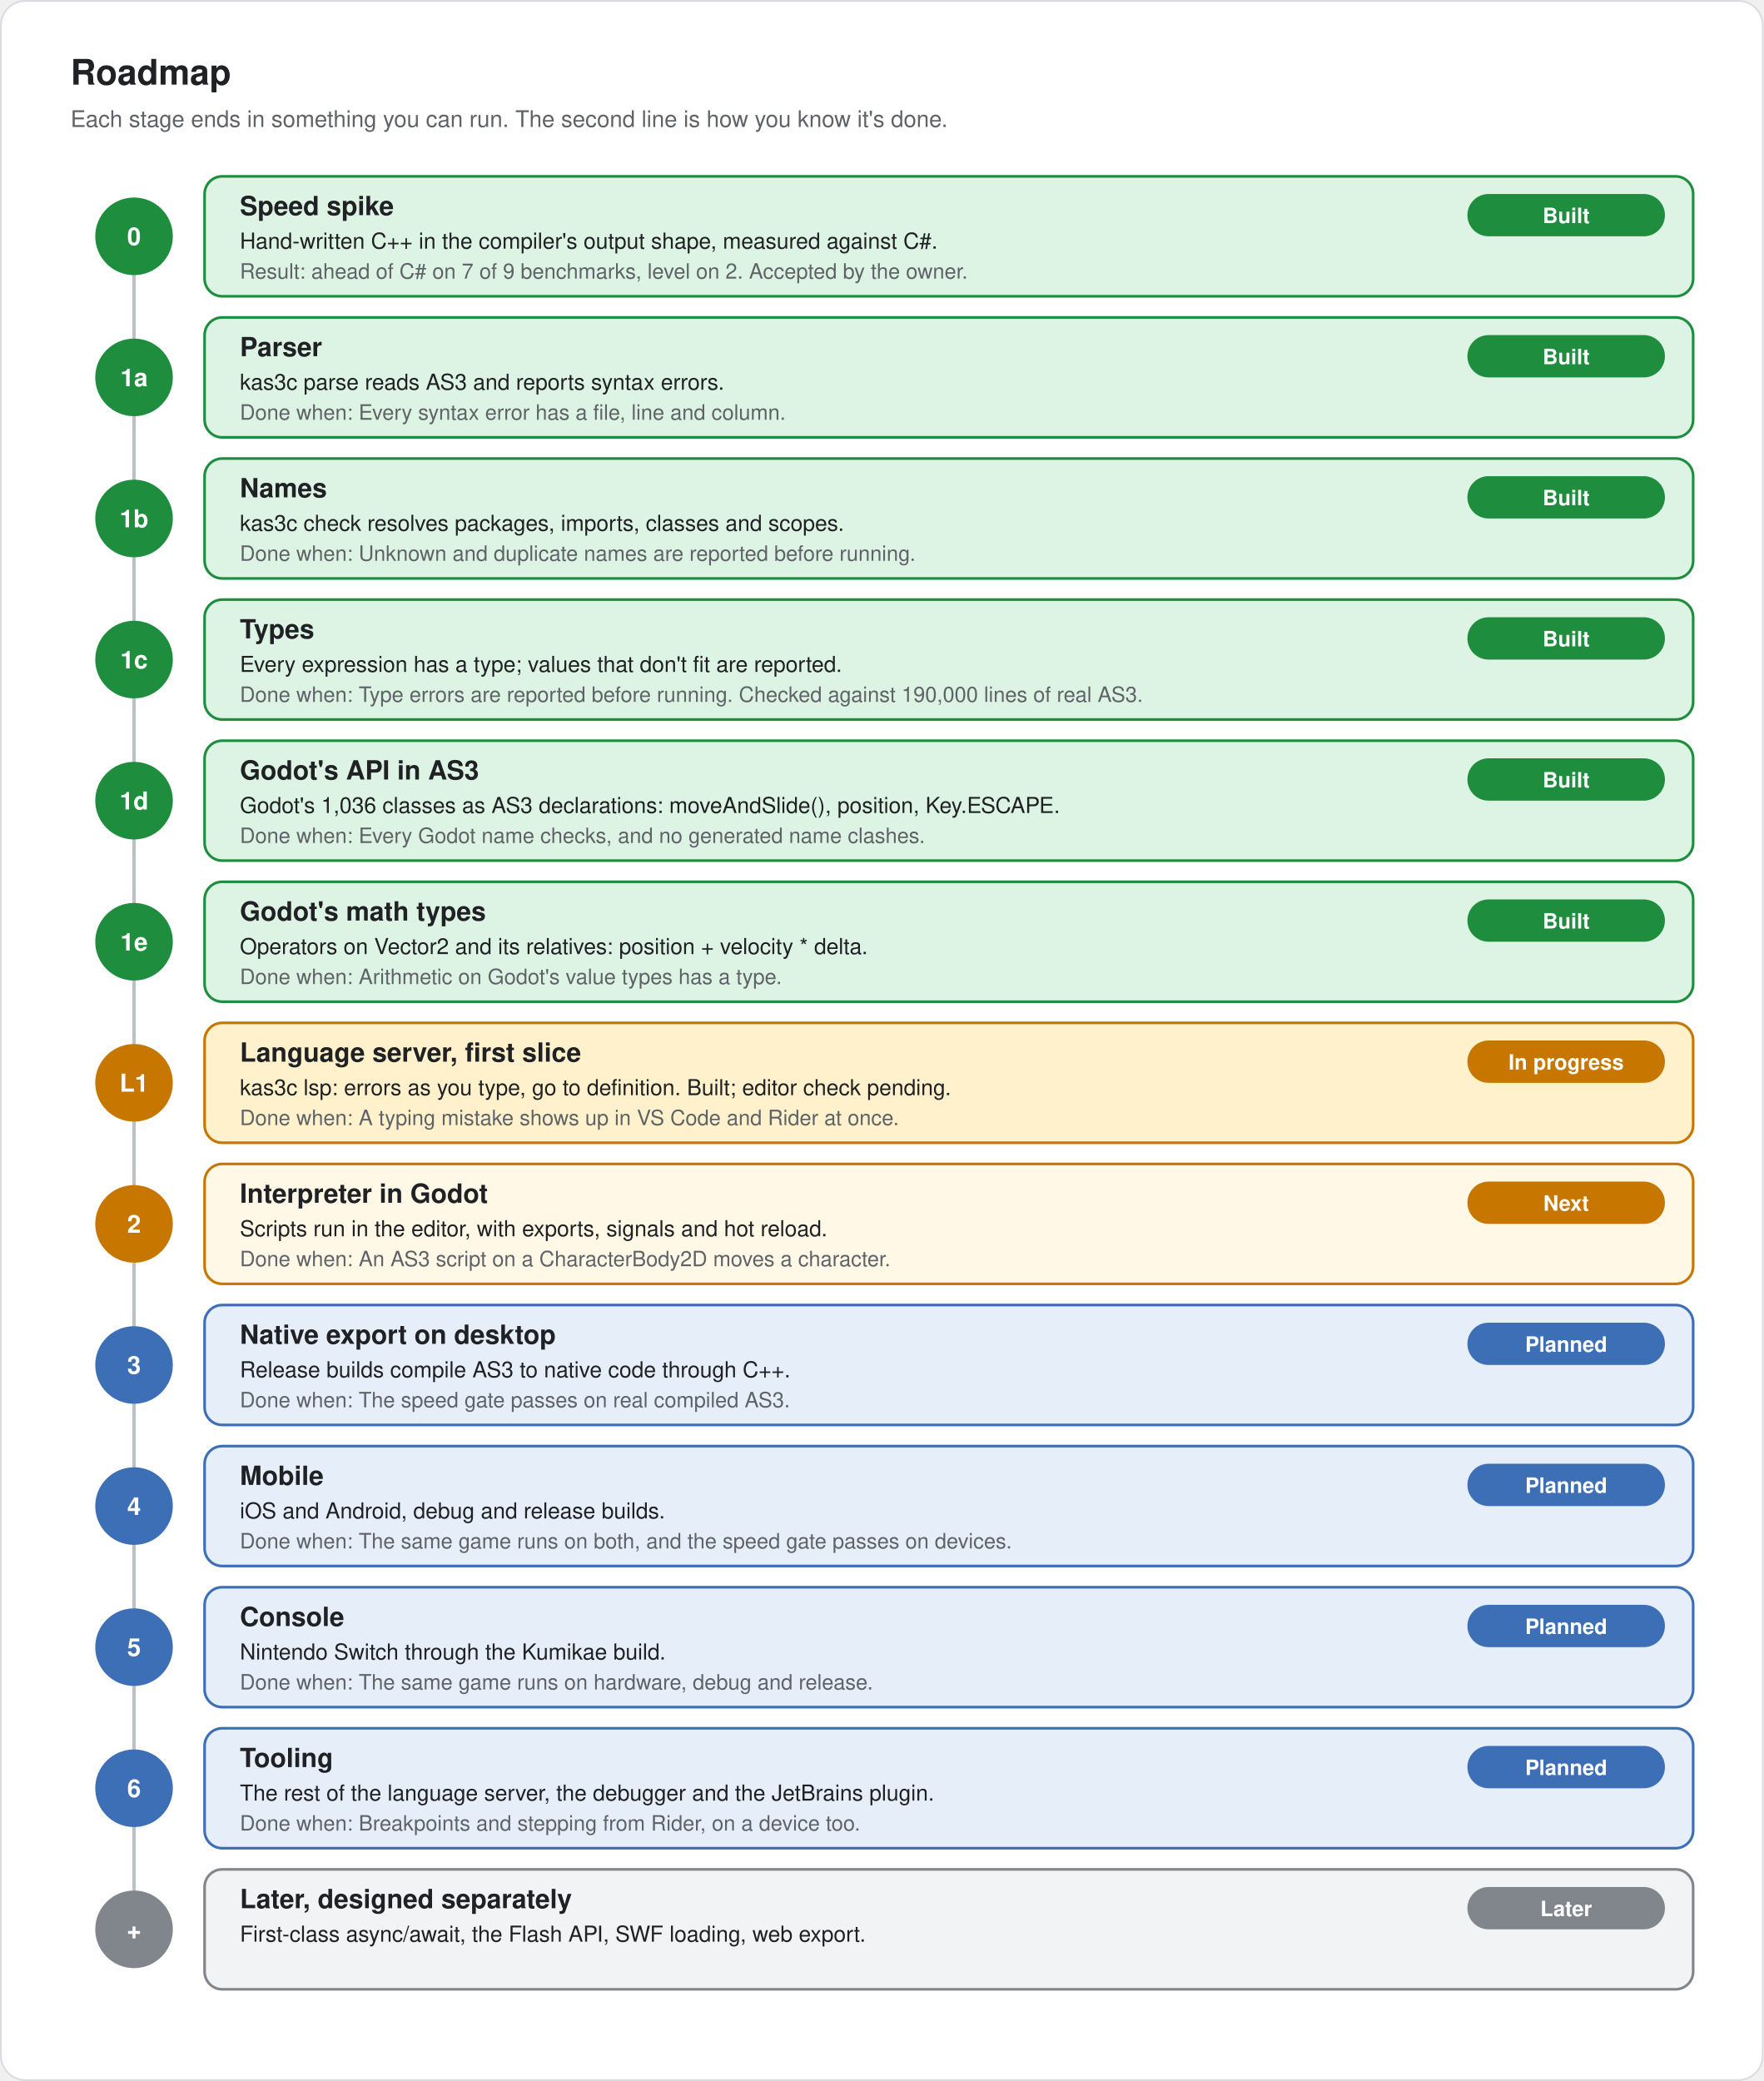
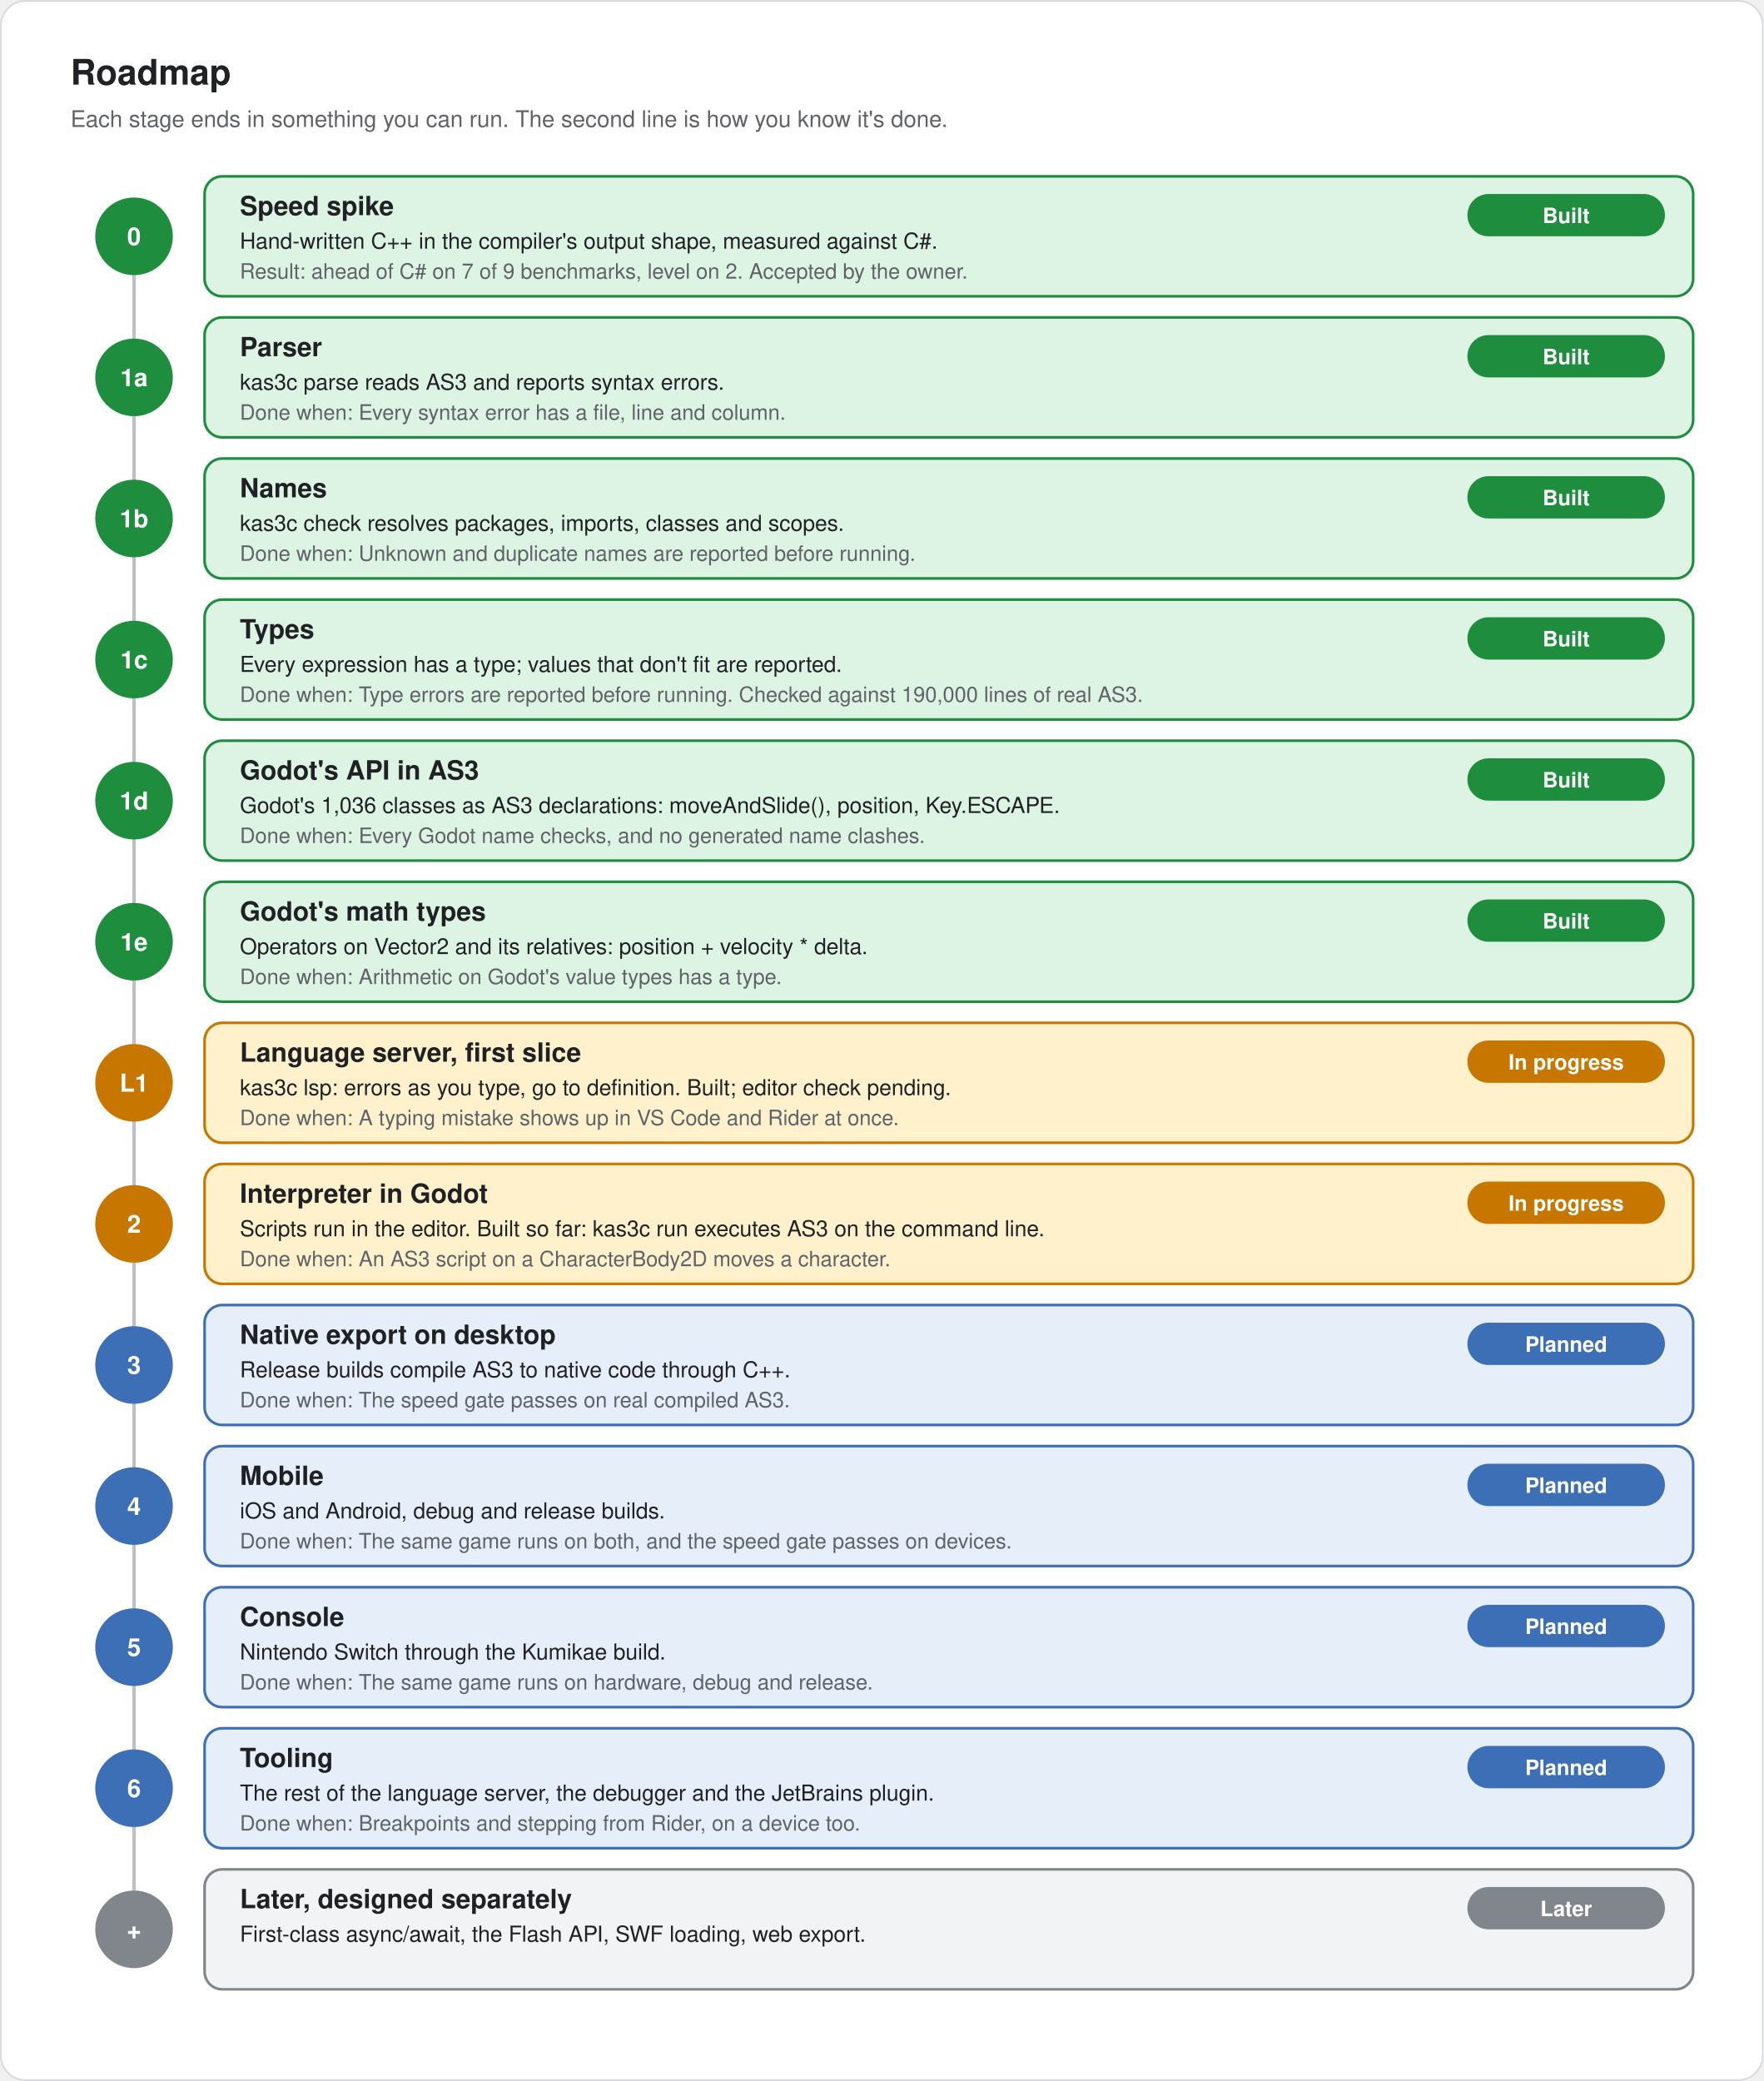
<svg xmlns="http://www.w3.org/2000/svg" viewBox="0 0 1000 1180" width="1000" height="1180" font-family="Helvetica Neue, Helvetica, Arial, sans-serif" role="img" aria-label="Roadmap">
  <defs>
    <marker id="arrow" viewBox="0 0 10 10" refX="9" refY="5" markerWidth="8" markerHeight="8" orient="auto-start-reverse">
      <path d="M0 0 L10 5 L0 10 z" fill="#5F6368" />
    </marker>
  </defs>
  <rect x="0.5" y="0.5" width="999" height="1179" rx="14" fill="#FFFFFF" stroke="#DADCE0" />
  <text x="40" y="48" font-size="20" text-anchor="start" font-weight="bold" fill="#202124">Roadmap</text>
  <text x="40" y="72" font-size="13" text-anchor="start" font-weight="normal" fill="#5F6368">Each stage ends in something you can run. The second line is how you know it's done.</text>
  <line x1="76" y1="134.0" x2="76" y2="1094.0" stroke="#BDC1C6" stroke-width="2" />
  <rect x="116" y="100" width="844" height="68" rx="10" fill="#DDF4E4" stroke="#1E8E3E" stroke-width="1.5" />
  <circle cx="76" cy="134.0" r="22" fill="#1E8E3E" />
  <text x="76" y="139.0" font-size="14" text-anchor="middle" font-weight="bold" fill="#FFFFFF">0</text>
  <text x="136" y="122" font-size="15" text-anchor="start" font-weight="bold" fill="#202124">Speed spike</text>
  <text x="136" y="141" font-size="12.5" text-anchor="start" font-weight="normal" fill="#202124">Hand-written C++ in the compiler's output shape, measured against C#.</text>
  <text x="136" y="158" font-size="12" text-anchor="start" font-weight="normal" fill="#5F6368">Result: ahead of C# on 7 of 9 benchmarks, level on 2. Accepted by the owner.</text>
  <rect x="832" y="110" width="112" height="24" rx="12.0" fill="#1E8E3E" />
  <text x="888.0" y="126.5" font-size="12" text-anchor="middle" font-weight="bold" fill="#FFFFFF">Built</text>
  <rect x="116" y="180" width="844" height="68" rx="10" fill="#DDF4E4" stroke="#1E8E3E" stroke-width="1.5" />
  <circle cx="76" cy="214.0" r="22" fill="#1E8E3E" />
  <text x="76" y="219.0" font-size="14" text-anchor="middle" font-weight="bold" fill="#FFFFFF">1a</text>
  <text x="136" y="202" font-size="15" text-anchor="start" font-weight="bold" fill="#202124">Parser</text>
  <text x="136" y="221" font-size="12.5" text-anchor="start" font-weight="normal" fill="#202124">kas3c parse reads AS3 and reports syntax errors.</text>
  <text x="136" y="238" font-size="12" text-anchor="start" font-weight="normal" fill="#5F6368">Done when: Every syntax error has a file, line and column.</text>
  <rect x="832" y="190" width="112" height="24" rx="12.0" fill="#1E8E3E" />
  <text x="888.0" y="206.5" font-size="12" text-anchor="middle" font-weight="bold" fill="#FFFFFF">Built</text>
  <rect x="116" y="260" width="844" height="68" rx="10" fill="#DDF4E4" stroke="#1E8E3E" stroke-width="1.5" />
  <circle cx="76" cy="294.0" r="22" fill="#1E8E3E" />
  <text x="76" y="299.0" font-size="14" text-anchor="middle" font-weight="bold" fill="#FFFFFF">1b</text>
  <text x="136" y="282" font-size="15" text-anchor="start" font-weight="bold" fill="#202124">Names</text>
  <text x="136" y="301" font-size="12.5" text-anchor="start" font-weight="normal" fill="#202124">kas3c check resolves packages, imports, classes and scopes.</text>
  <text x="136" y="318" font-size="12" text-anchor="start" font-weight="normal" fill="#5F6368">Done when: Unknown and duplicate names are reported before running.</text>
  <rect x="832" y="270" width="112" height="24" rx="12.0" fill="#1E8E3E" />
  <text x="888.0" y="286.5" font-size="12" text-anchor="middle" font-weight="bold" fill="#FFFFFF">Built</text>
  <rect x="116" y="340" width="844" height="68" rx="10" fill="#DDF4E4" stroke="#1E8E3E" stroke-width="1.5" />
  <circle cx="76" cy="374.0" r="22" fill="#1E8E3E" />
  <text x="76" y="379.0" font-size="14" text-anchor="middle" font-weight="bold" fill="#FFFFFF">1c</text>
  <text x="136" y="362" font-size="15" text-anchor="start" font-weight="bold" fill="#202124">Types</text>
  <text x="136" y="381" font-size="12.5" text-anchor="start" font-weight="normal" fill="#202124">Every expression has a type; values that don't fit are reported.</text>
  <text x="136" y="398" font-size="12" text-anchor="start" font-weight="normal" fill="#5F6368">Done when: Type errors are reported before running. Checked against 190,000 lines of real AS3.</text>
  <rect x="832" y="350" width="112" height="24" rx="12.0" fill="#1E8E3E" />
  <text x="888.0" y="366.5" font-size="12" text-anchor="middle" font-weight="bold" fill="#FFFFFF">Built</text>
  <rect x="116" y="420" width="844" height="68" rx="10" fill="#DDF4E4" stroke="#1E8E3E" stroke-width="1.5" />
  <circle cx="76" cy="454.0" r="22" fill="#1E8E3E" />
  <text x="76" y="459.0" font-size="14" text-anchor="middle" font-weight="bold" fill="#FFFFFF">1d</text>
  <text x="136" y="442" font-size="15" text-anchor="start" font-weight="bold" fill="#202124">Godot's API in AS3</text>
  <text x="136" y="461" font-size="12.5" text-anchor="start" font-weight="normal" fill="#202124">Godot's 1,036 classes as AS3 declarations: moveAndSlide(), position, Key.ESCAPE.</text>
  <text x="136" y="478" font-size="12" text-anchor="start" font-weight="normal" fill="#5F6368">Done when: Every Godot name checks, and no generated name clashes.</text>
  <rect x="832" y="430" width="112" height="24" rx="12.0" fill="#1E8E3E" />
  <text x="888.0" y="446.5" font-size="12" text-anchor="middle" font-weight="bold" fill="#FFFFFF">Built</text>
  <rect x="116" y="500" width="844" height="68" rx="10" fill="#DDF4E4" stroke="#1E8E3E" stroke-width="1.5" />
  <circle cx="76" cy="534.0" r="22" fill="#1E8E3E" />
  <text x="76" y="539.0" font-size="14" text-anchor="middle" font-weight="bold" fill="#FFFFFF">1e</text>
  <text x="136" y="522" font-size="15" text-anchor="start" font-weight="bold" fill="#202124">Godot's math types</text>
  <text x="136" y="541" font-size="12.5" text-anchor="start" font-weight="normal" fill="#202124">Operators on Vector2 and its relatives: position + velocity * delta.</text>
  <text x="136" y="558" font-size="12" text-anchor="start" font-weight="normal" fill="#5F6368">Done when: Arithmetic on Godot's value types has a type.</text>
  <rect x="832" y="510" width="112" height="24" rx="12.0" fill="#1E8E3E" />
  <text x="888.0" y="526.5" font-size="12" text-anchor="middle" font-weight="bold" fill="#FFFFFF">Built</text>
  <rect x="116" y="580" width="844" height="68" rx="10" fill="#FFF1CC" stroke="#C77700" stroke-width="1.5" />
  <circle cx="76" cy="614.0" r="22" fill="#C77700" />
  <text x="76" y="619.0" font-size="14" text-anchor="middle" font-weight="bold" fill="#FFFFFF">L1</text>
  <text x="136" y="602" font-size="15" text-anchor="start" font-weight="bold" fill="#202124">Language server, first slice</text>
  <text x="136" y="621" font-size="12.5" text-anchor="start" font-weight="normal" fill="#202124">kas3c lsp: errors as you type, go to definition. Built; editor check pending.</text>
  <text x="136" y="638" font-size="12" text-anchor="start" font-weight="normal" fill="#5F6368">Done when: A typing mistake shows up in VS Code and Rider at once.</text>
  <rect x="832" y="590" width="112" height="24" rx="12.0" fill="#C77700" />
  <text x="888.0" y="606.5" font-size="12" text-anchor="middle" font-weight="bold" fill="#FFFFFF">In progress</text>
-   <rect x="116" y="660" width="844" height="68" rx="10" fill="#FFF8E6" stroke="#C77700" stroke-width="1.5" />
+   <rect x="116" y="660" width="844" height="68" rx="10" fill="#FFF1CC" stroke="#C77700" stroke-width="1.5" />
  <circle cx="76" cy="694.0" r="22" fill="#C77700" />
  <text x="76" y="699.0" font-size="14" text-anchor="middle" font-weight="bold" fill="#FFFFFF">2</text>
  <text x="136" y="682" font-size="15" text-anchor="start" font-weight="bold" fill="#202124">Interpreter in Godot</text>
-   <text x="136" y="701" font-size="12.5" text-anchor="start" font-weight="normal" fill="#202124">Scripts run in the editor, with exports, signals and hot reload.</text>
+   <text x="136" y="701" font-size="12.5" text-anchor="start" font-weight="normal" fill="#202124">Scripts run in the editor. Built so far: kas3c run executes AS3 on the command line.</text>
  <text x="136" y="718" font-size="12" text-anchor="start" font-weight="normal" fill="#5F6368">Done when: An AS3 script on a CharacterBody2D moves a character.</text>
  <rect x="832" y="670" width="112" height="24" rx="12.0" fill="#C77700" />
-   <text x="888.0" y="686.5" font-size="12" text-anchor="middle" font-weight="bold" fill="#FFFFFF">Next</text>
+   <text x="888.0" y="686.5" font-size="12" text-anchor="middle" font-weight="bold" fill="#FFFFFF">In progress</text>
  <rect x="116" y="740" width="844" height="68" rx="10" fill="#E6EEFA" stroke="#3D6FB6" stroke-width="1.5" />
  <circle cx="76" cy="774.0" r="22" fill="#3D6FB6" />
  <text x="76" y="779.0" font-size="14" text-anchor="middle" font-weight="bold" fill="#FFFFFF">3</text>
  <text x="136" y="762" font-size="15" text-anchor="start" font-weight="bold" fill="#202124">Native export on desktop</text>
  <text x="136" y="781" font-size="12.5" text-anchor="start" font-weight="normal" fill="#202124">Release builds compile AS3 to native code through C++.</text>
  <text x="136" y="798" font-size="12" text-anchor="start" font-weight="normal" fill="#5F6368">Done when: The speed gate passes on real compiled AS3.</text>
  <rect x="832" y="750" width="112" height="24" rx="12.0" fill="#3D6FB6" />
  <text x="888.0" y="766.5" font-size="12" text-anchor="middle" font-weight="bold" fill="#FFFFFF">Planned</text>
  <rect x="116" y="820" width="844" height="68" rx="10" fill="#E6EEFA" stroke="#3D6FB6" stroke-width="1.5" />
  <circle cx="76" cy="854.0" r="22" fill="#3D6FB6" />
  <text x="76" y="859.0" font-size="14" text-anchor="middle" font-weight="bold" fill="#FFFFFF">4</text>
  <text x="136" y="842" font-size="15" text-anchor="start" font-weight="bold" fill="#202124">Mobile</text>
  <text x="136" y="861" font-size="12.5" text-anchor="start" font-weight="normal" fill="#202124">iOS and Android, debug and release builds.</text>
  <text x="136" y="878" font-size="12" text-anchor="start" font-weight="normal" fill="#5F6368">Done when: The same game runs on both, and the speed gate passes on devices.</text>
  <rect x="832" y="830" width="112" height="24" rx="12.0" fill="#3D6FB6" />
  <text x="888.0" y="846.5" font-size="12" text-anchor="middle" font-weight="bold" fill="#FFFFFF">Planned</text>
  <rect x="116" y="900" width="844" height="68" rx="10" fill="#E6EEFA" stroke="#3D6FB6" stroke-width="1.5" />
  <circle cx="76" cy="934.0" r="22" fill="#3D6FB6" />
  <text x="76" y="939.0" font-size="14" text-anchor="middle" font-weight="bold" fill="#FFFFFF">5</text>
  <text x="136" y="922" font-size="15" text-anchor="start" font-weight="bold" fill="#202124">Console</text>
  <text x="136" y="941" font-size="12.5" text-anchor="start" font-weight="normal" fill="#202124">Nintendo Switch through the Kumikae build.</text>
  <text x="136" y="958" font-size="12" text-anchor="start" font-weight="normal" fill="#5F6368">Done when: The same game runs on hardware, debug and release.</text>
  <rect x="832" y="910" width="112" height="24" rx="12.0" fill="#3D6FB6" />
  <text x="888.0" y="926.5" font-size="12" text-anchor="middle" font-weight="bold" fill="#FFFFFF">Planned</text>
  <rect x="116" y="980" width="844" height="68" rx="10" fill="#E6EEFA" stroke="#3D6FB6" stroke-width="1.5" />
  <circle cx="76" cy="1014.0" r="22" fill="#3D6FB6" />
  <text x="76" y="1019.0" font-size="14" text-anchor="middle" font-weight="bold" fill="#FFFFFF">6</text>
  <text x="136" y="1002" font-size="15" text-anchor="start" font-weight="bold" fill="#202124">Tooling</text>
  <text x="136" y="1021" font-size="12.5" text-anchor="start" font-weight="normal" fill="#202124">The rest of the language server, the debugger and the JetBrains plugin.</text>
  <text x="136" y="1038" font-size="12" text-anchor="start" font-weight="normal" fill="#5F6368">Done when: Breakpoints and stepping from Rider, on a device too.</text>
  <rect x="832" y="990" width="112" height="24" rx="12.0" fill="#3D6FB6" />
  <text x="888.0" y="1006.5" font-size="12" text-anchor="middle" font-weight="bold" fill="#FFFFFF">Planned</text>
  <rect x="116" y="1060" width="844" height="68" rx="10" fill="#F1F3F4" stroke="#80868B" stroke-width="1.5" />
  <circle cx="76" cy="1094.0" r="22" fill="#80868B" />
  <text x="76" y="1099.0" font-size="14" text-anchor="middle" font-weight="bold" fill="#FFFFFF">+</text>
  <text x="136" y="1082" font-size="15" text-anchor="start" font-weight="bold" fill="#202124">Later, designed separately</text>
  <text x="136" y="1101" font-size="12.5" text-anchor="start" font-weight="normal" fill="#202124">First-class async/await, the Flash API, SWF loading, web export.</text>
  <rect x="832" y="1070" width="112" height="24" rx="12.0" fill="#80868B" />
  <text x="888.0" y="1086.5" font-size="12" text-anchor="middle" font-weight="bold" fill="#FFFFFF">Later</text>
</svg>
